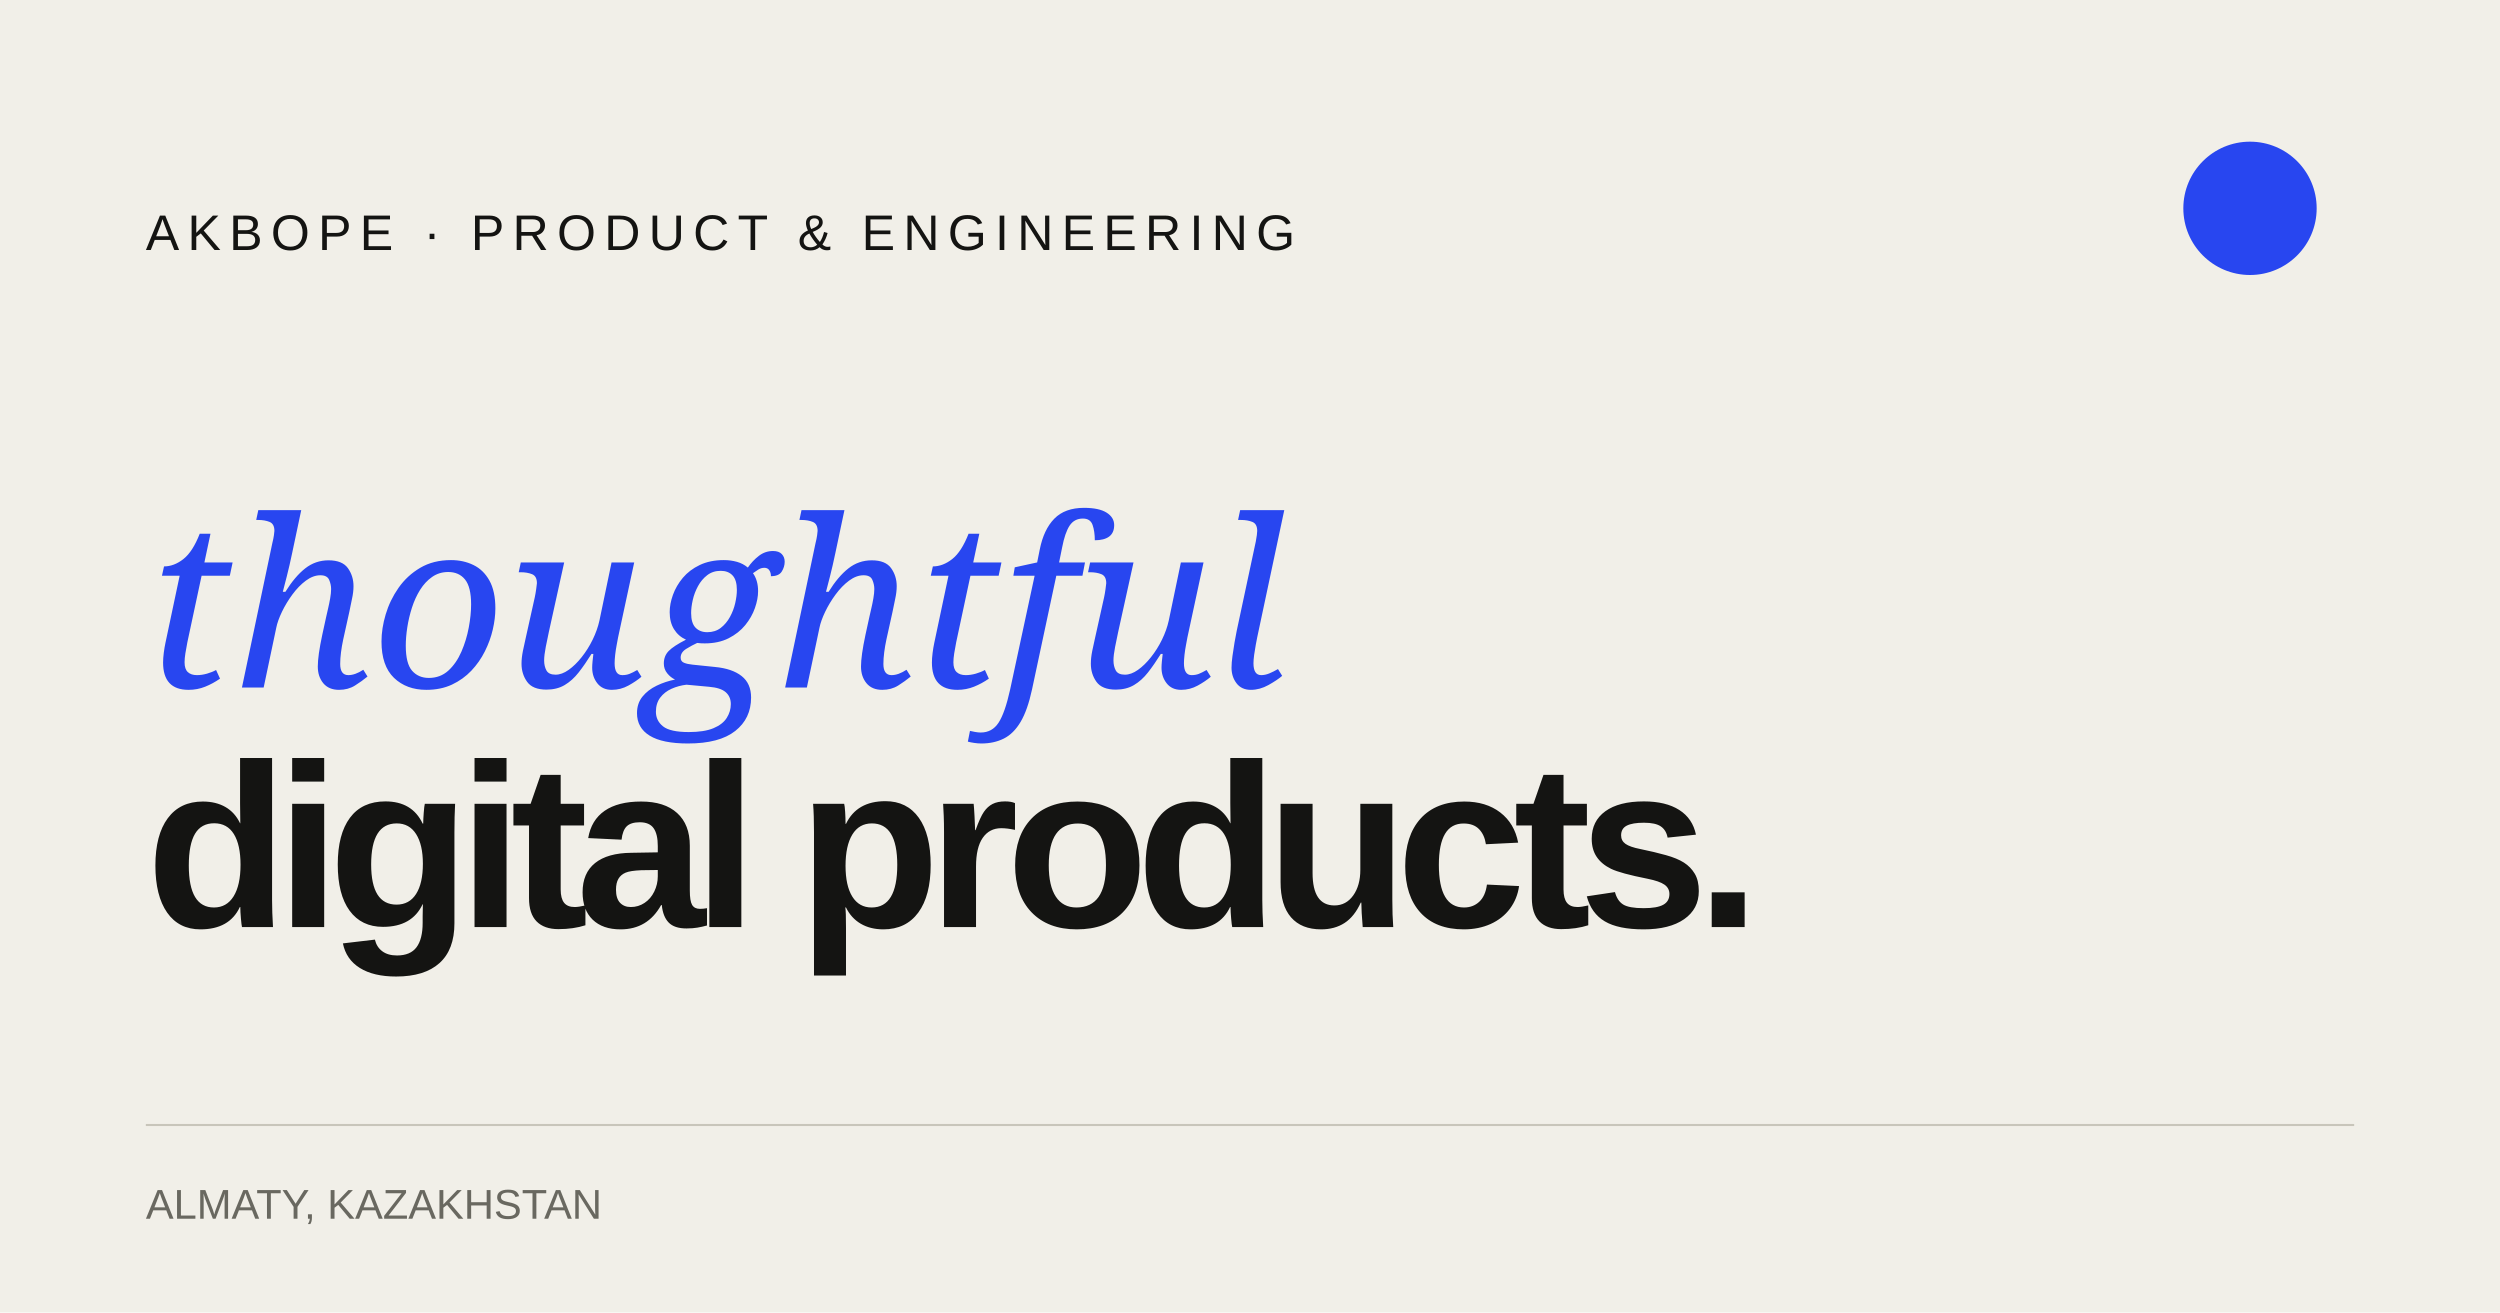
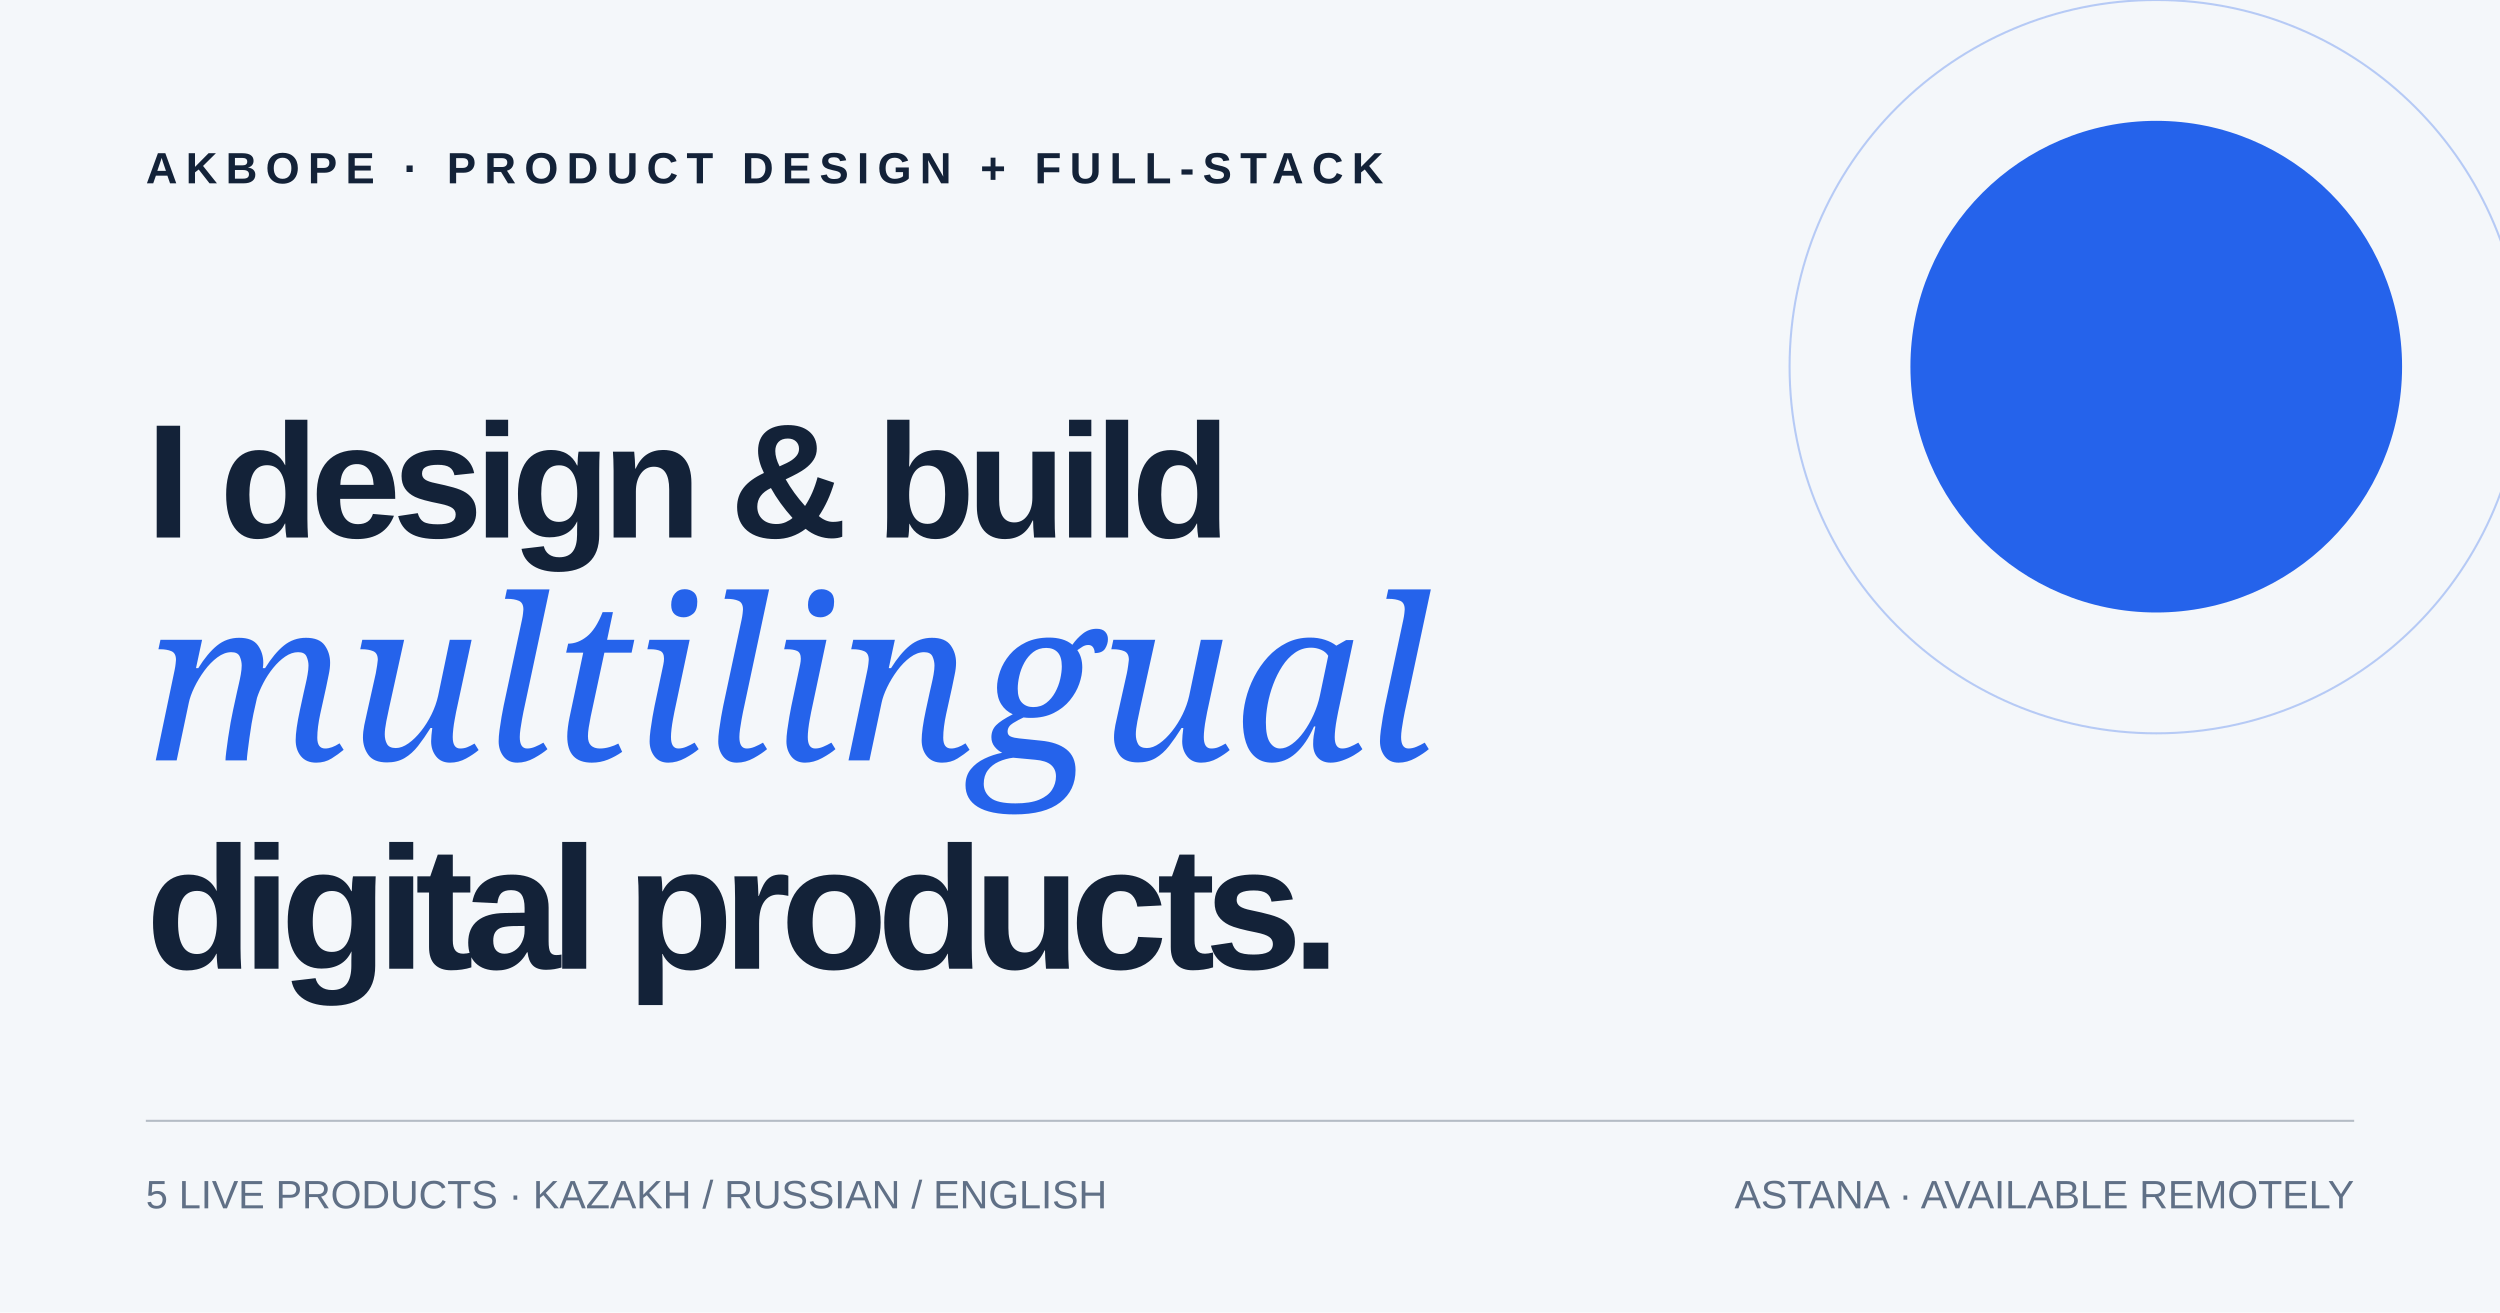
<svg xmlns="http://www.w3.org/2000/svg" width="1200" height="630" viewBox="0 0 1200 630">
-   <rect width="1200" height="630" fill="#f1efe8" />
-   <circle cx="1080" cy="100" r="32" fill="#2846f0" />
-   <text x="70" y="120" font-family="Arial" font-size="24" letter-spacing="4" fill="#141412">AKBOPE · PRODUCT &amp; ENGINEERING</text>
-   <text x="70" y="330" font-family="Georgia" font-style="italic" font-size="112" fill="#2846f0">thoughtful</text>
-   <text x="70" y="445" font-family="Arial" font-size="112" font-weight="600" letter-spacing="-6" fill="#141412">digital products.</text>
-   <line x1="70" y1="540" x2="1130" y2="540" stroke="#c8c5ba" />
-   <text x="70" y="585" font-family="Arial" font-size="20" fill="#696860">ALMATY, KAZAKHSTAN</text>
+   <rect width="1200" height="630" fill="#f4f7fa" />
+   <circle cx="1035" cy="176" r="118" fill="#2563eb" />
+   <circle cx="1035" cy="176" r="176" fill="none" stroke="#2563eb" stroke-opacity=".3" />
+   <text x="70" y="88" font-family="Arial" font-size="21" font-weight="700" letter-spacing="4" fill="#132238">AKBOPE · PRODUCT DESIGN + FULL-STACK</text>
+   <text x="70" y="258" font-family="Arial" font-size="78" font-weight="700" letter-spacing="-4" fill="#132238">I design &amp; build</text>
+   <text x="70" y="365" font-family="Georgia" font-style="italic" font-size="108" fill="#2563eb">multilingual</text>
+   <text x="70" y="465" font-family="Arial" font-size="84" font-weight="700" letter-spacing="-5" fill="#132238">digital products.</text>
+   <line x1="70" y1="538" x2="1130" y2="538" stroke="#10243e" stroke-opacity=".28" />
+   <text x="70" y="580" font-family="Arial" font-size="19" fill="#607086">5 LIVE PRODUCTS · KAZAKH / RUSSIAN / ENGLISH</text>
+   <text x="1130" y="580" text-anchor="end" font-family="Arial" font-size="19" fill="#607086">ASTANA · AVAILABLE REMOTELY</text>
</svg>
